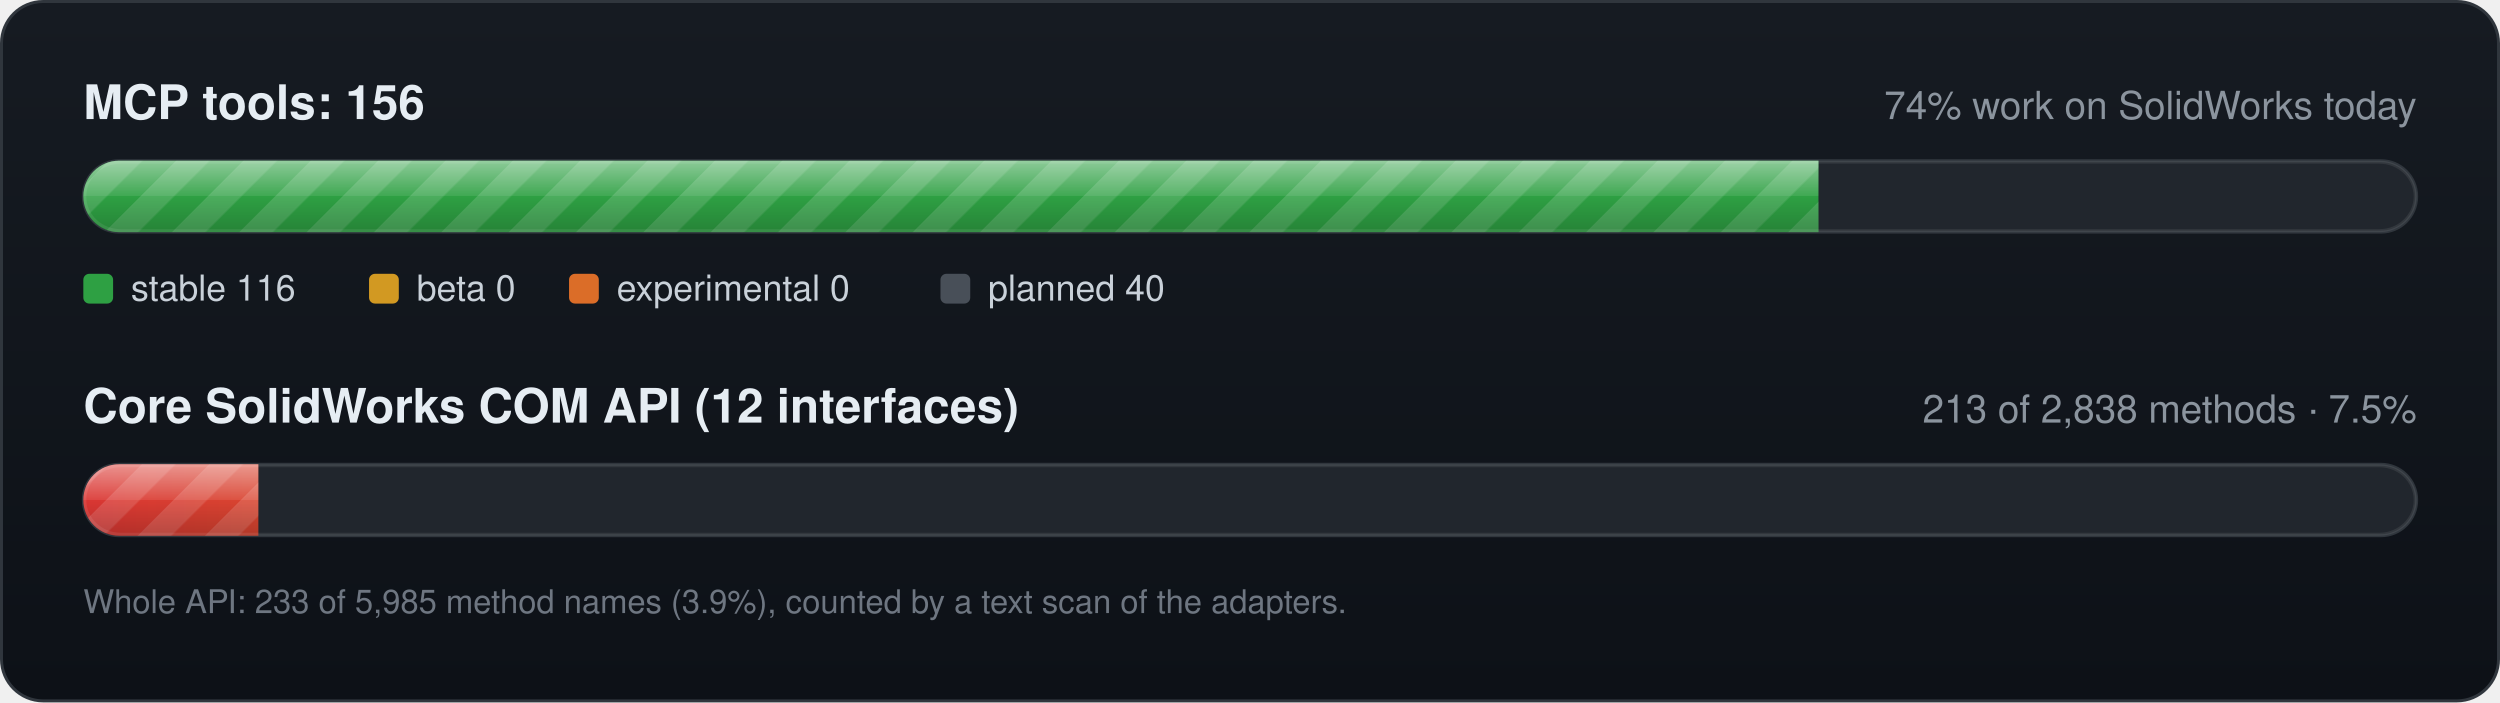
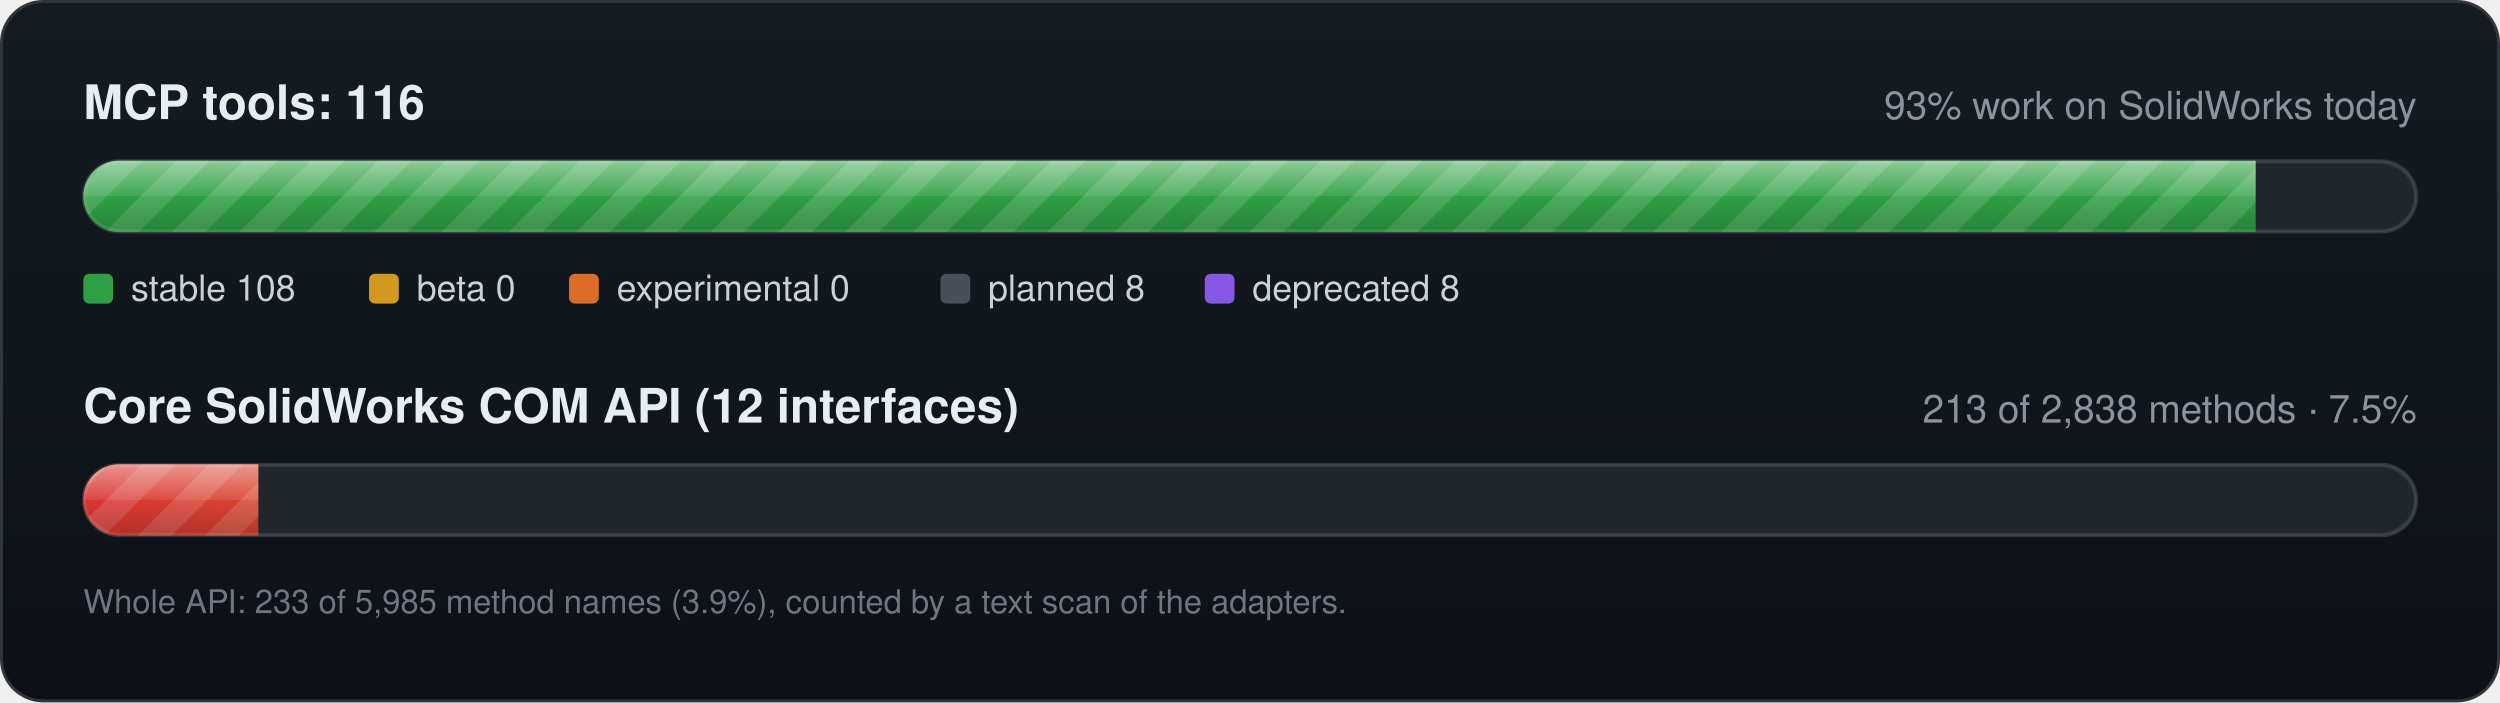
<svg xmlns="http://www.w3.org/2000/svg" width="840" height="236" viewBox="0 0 840 236" role="img" aria-label="Project progress">
  <defs>
    <linearGradient id="panel" x1="0" y1="0" x2="0" y2="1">
      <stop offset="0" stop-color="#161b22" />
      <stop offset="1" stop-color="#0d1117" />
    </linearGradient>
    <linearGradient id="gloss" x1="0" y1="0" x2="0" y2="1">
      <stop offset="0" stop-color="#fff" stop-opacity=".45" />
      <stop offset=".5" stop-color="#fff" stop-opacity=".08" />
      <stop offset=".5" stop-color="#000" stop-opacity="0" />
      <stop offset="1" stop-color="#000" stop-opacity=".18" />
    </linearGradient>
    <linearGradient id="heat" gradientUnits="userSpaceOnUse" x1="28" y1="0" x2="812" y2="0">
      <stop offset="0" stop-color="#da3633" />
      <stop offset=".5" stop-color="#d29922" />
      <stop offset="1" stop-color="#2ea043" />
    </linearGradient>
    <pattern id="stripes" width="16" height="16" patternUnits="userSpaceOnUse" patternTransform="rotate(45)">
      <rect width="8" height="16" fill="#fff" fill-opacity=".14" />
      <animateTransform attributeName="patternTransform" type="translate" additive="sum" from="0 0" to="16 0" dur="1.6s" repeatCount="indefinite" />
    </pattern>
    <clipPath id="track-tools">
      <rect x="28" y="54" width="784" height="24" rx="12.0" />
    </clipPath>
    <clipPath id="track-com">
      <rect x="28" y="156" width="784" height="24" rx="12.0" />
    </clipPath>
  </defs>
  <rect x=".5" y=".5" width="839" height="235" rx="14" fill="url(#panel)" stroke="#30363d" />
-   <text x="28" y="40" font-family="-apple-system,'Segoe UI',Helvetica,Arial,sans-serif" font-size="16" fill="#e6edf3" font-weight="600" text-anchor="start">MCP tools: 156</text>
-   <text x="812" y="40" font-family="-apple-system,'Segoe UI',Helvetica,Arial,sans-serif" font-size="13" fill="#8b949e" font-weight="400" text-anchor="end">74% work on SolidWorks today</text>
+   <text x="28" y="40" font-family="-apple-system,'Segoe UI',Helvetica,Arial,sans-serif" font-size="16" fill="#e6edf3" font-weight="600" text-anchor="start">MCP tools: 116</text>
+   <text x="812" y="40" font-family="-apple-system,'Segoe UI',Helvetica,Arial,sans-serif" font-size="13" fill="#8b949e" font-weight="400" text-anchor="end">93% work on SolidWorks today</text>
  <rect x="28" y="54" width="784" height="24" rx="12.0" fill="#21262d" stroke="#30363d" />
  <g clip-path="url(#track-tools)">
-     <rect x="28.0" y="54" width="583.0" height="24" fill="#2ea043" />
-     <rect x="611.0" y="54" width="0.0" height="24" fill="#d29922" />
-     <rect x="611.0" y="54" width="0.0" height="24" fill="#db6d28" />
-     <rect x="28" y="54" width="583.0" height="24" fill="url(#stripes)" />
-     <rect x="28" y="54" width="583.0" height="24" fill="url(#gloss)" />
+     <rect x="28.0" y="54" width="729.9" height="24" fill="#2ea043" />
+     <rect x="757.9" y="54" width="0.0" height="24" fill="#d29922" />
+     <rect x="757.9" y="54" width="0.0" height="24" fill="#db6d28" />
+     <rect x="28" y="54" width="729.9" height="24" fill="url(#stripes)" />
+     <rect x="28" y="54" width="729.9" height="24" fill="url(#gloss)" />
  </g>
  <rect x="28.5" y="54.5" width="783" height="23" rx="12.0" fill="none" stroke="#fff" stroke-opacity=".08" />
  <rect x="28" y="92" width="10" height="10" rx="2" fill="#2ea043" />
-   <text x="44" y="101" font-family="-apple-system,'Segoe UI',Helvetica,Arial,sans-serif" font-size="12" fill="#c9d1d9" font-weight="400" text-anchor="start">stable 116</text>
+   <text x="44" y="101" font-family="-apple-system,'Segoe UI',Helvetica,Arial,sans-serif" font-size="12" fill="#c9d1d9" font-weight="400" text-anchor="start">stable 108</text>
  <rect x="124" y="92" width="10" height="10" rx="2" fill="#d29922" />
  <text x="140" y="101" font-family="-apple-system,'Segoe UI',Helvetica,Arial,sans-serif" font-size="12" fill="#c9d1d9" font-weight="400" text-anchor="start">beta 0</text>
  <rect x="191.2" y="92" width="10" height="10" rx="2" fill="#db6d28" />
  <text x="207.2" y="101" font-family="-apple-system,'Segoe UI',Helvetica,Arial,sans-serif" font-size="12" fill="#c9d1d9" font-weight="400" text-anchor="start">experimental 0</text>
  <rect x="316" y="92" width="10" height="10" rx="2" fill="#484f58" />
-   <text x="332" y="101" font-family="-apple-system,'Segoe UI',Helvetica,Arial,sans-serif" font-size="12" fill="#c9d1d9" font-weight="400" text-anchor="start">planned 40</text>
+   <text x="332" y="101" font-family="-apple-system,'Segoe UI',Helvetica,Arial,sans-serif" font-size="12" fill="#c9d1d9" font-weight="400" text-anchor="start">planned 8</text>
+   <rect x="404.8" y="92" width="10" height="10" rx="2" fill="#8957e5" />
+   <text x="420.8" y="101" font-family="-apple-system,'Segoe UI',Helvetica,Arial,sans-serif" font-size="12" fill="#c9d1d9" font-weight="400" text-anchor="start">deprecated 8</text>
  <text x="28" y="142" font-family="-apple-system,'Segoe UI',Helvetica,Arial,sans-serif" font-size="16" fill="#e6edf3" font-weight="600" text-anchor="start">Core SolidWorks COM API (12 interfaces)</text>
  <text x="812" y="142" font-family="-apple-system,'Segoe UI',Helvetica,Arial,sans-serif" font-size="13" fill="#8b949e" font-weight="400" text-anchor="end">213 of 2,838 methods · 7.5%</text>
  <rect x="28" y="156" width="784" height="24" rx="12.0" fill="#21262d" stroke="#30363d" />
  <g clip-path="url(#track-com)">
    <rect x="28.0" y="156" width="58.8" height="24" fill="url(#heat)" />
    <rect x="28" y="156" width="58.8" height="24" fill="url(#stripes)" />
    <rect x="28" y="156" width="58.8" height="24" fill="url(#gloss)" />
  </g>
  <rect x="28.5" y="156.5" width="783" height="23" rx="12.0" fill="none" stroke="#fff" stroke-opacity=".08" />
  <text x="28" y="206" font-family="-apple-system,'Segoe UI',Helvetica,Arial,sans-serif" font-size="11" fill="#6e7681" font-weight="400" text-anchor="start">Whole API: 233 of 5,985 method names (3.9%), counted by a text scan of the adapters.</text>
</svg>
